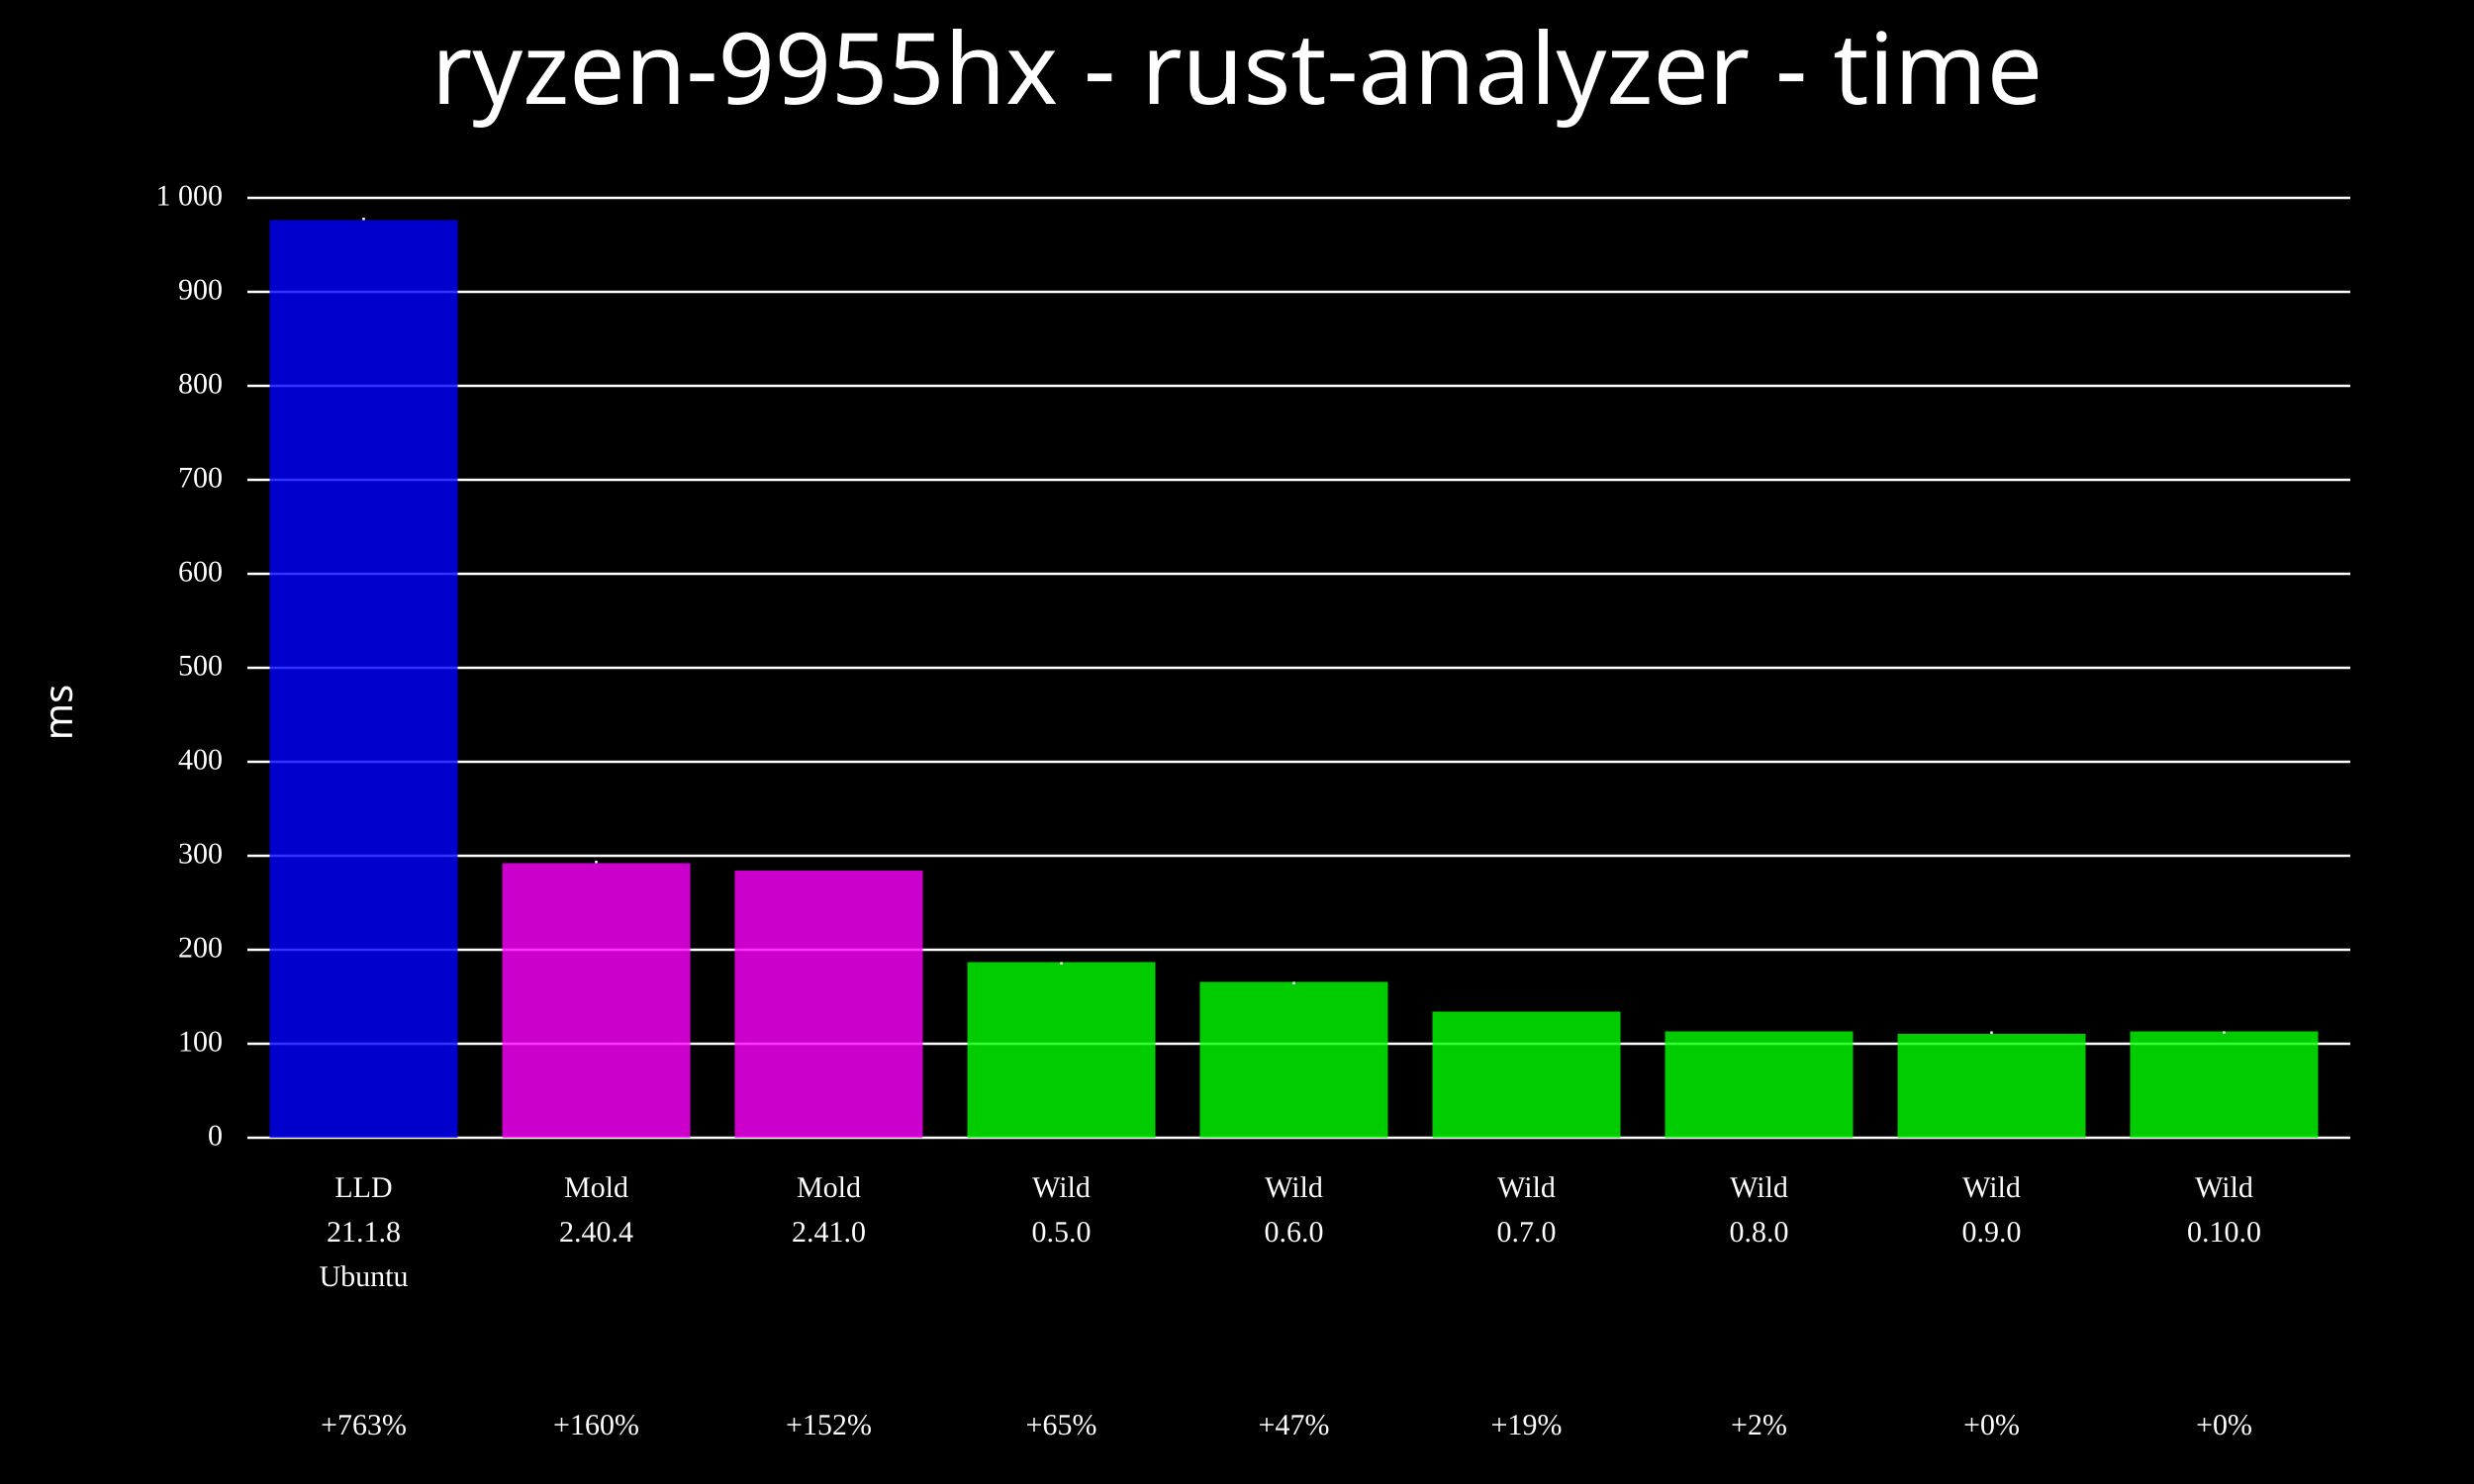
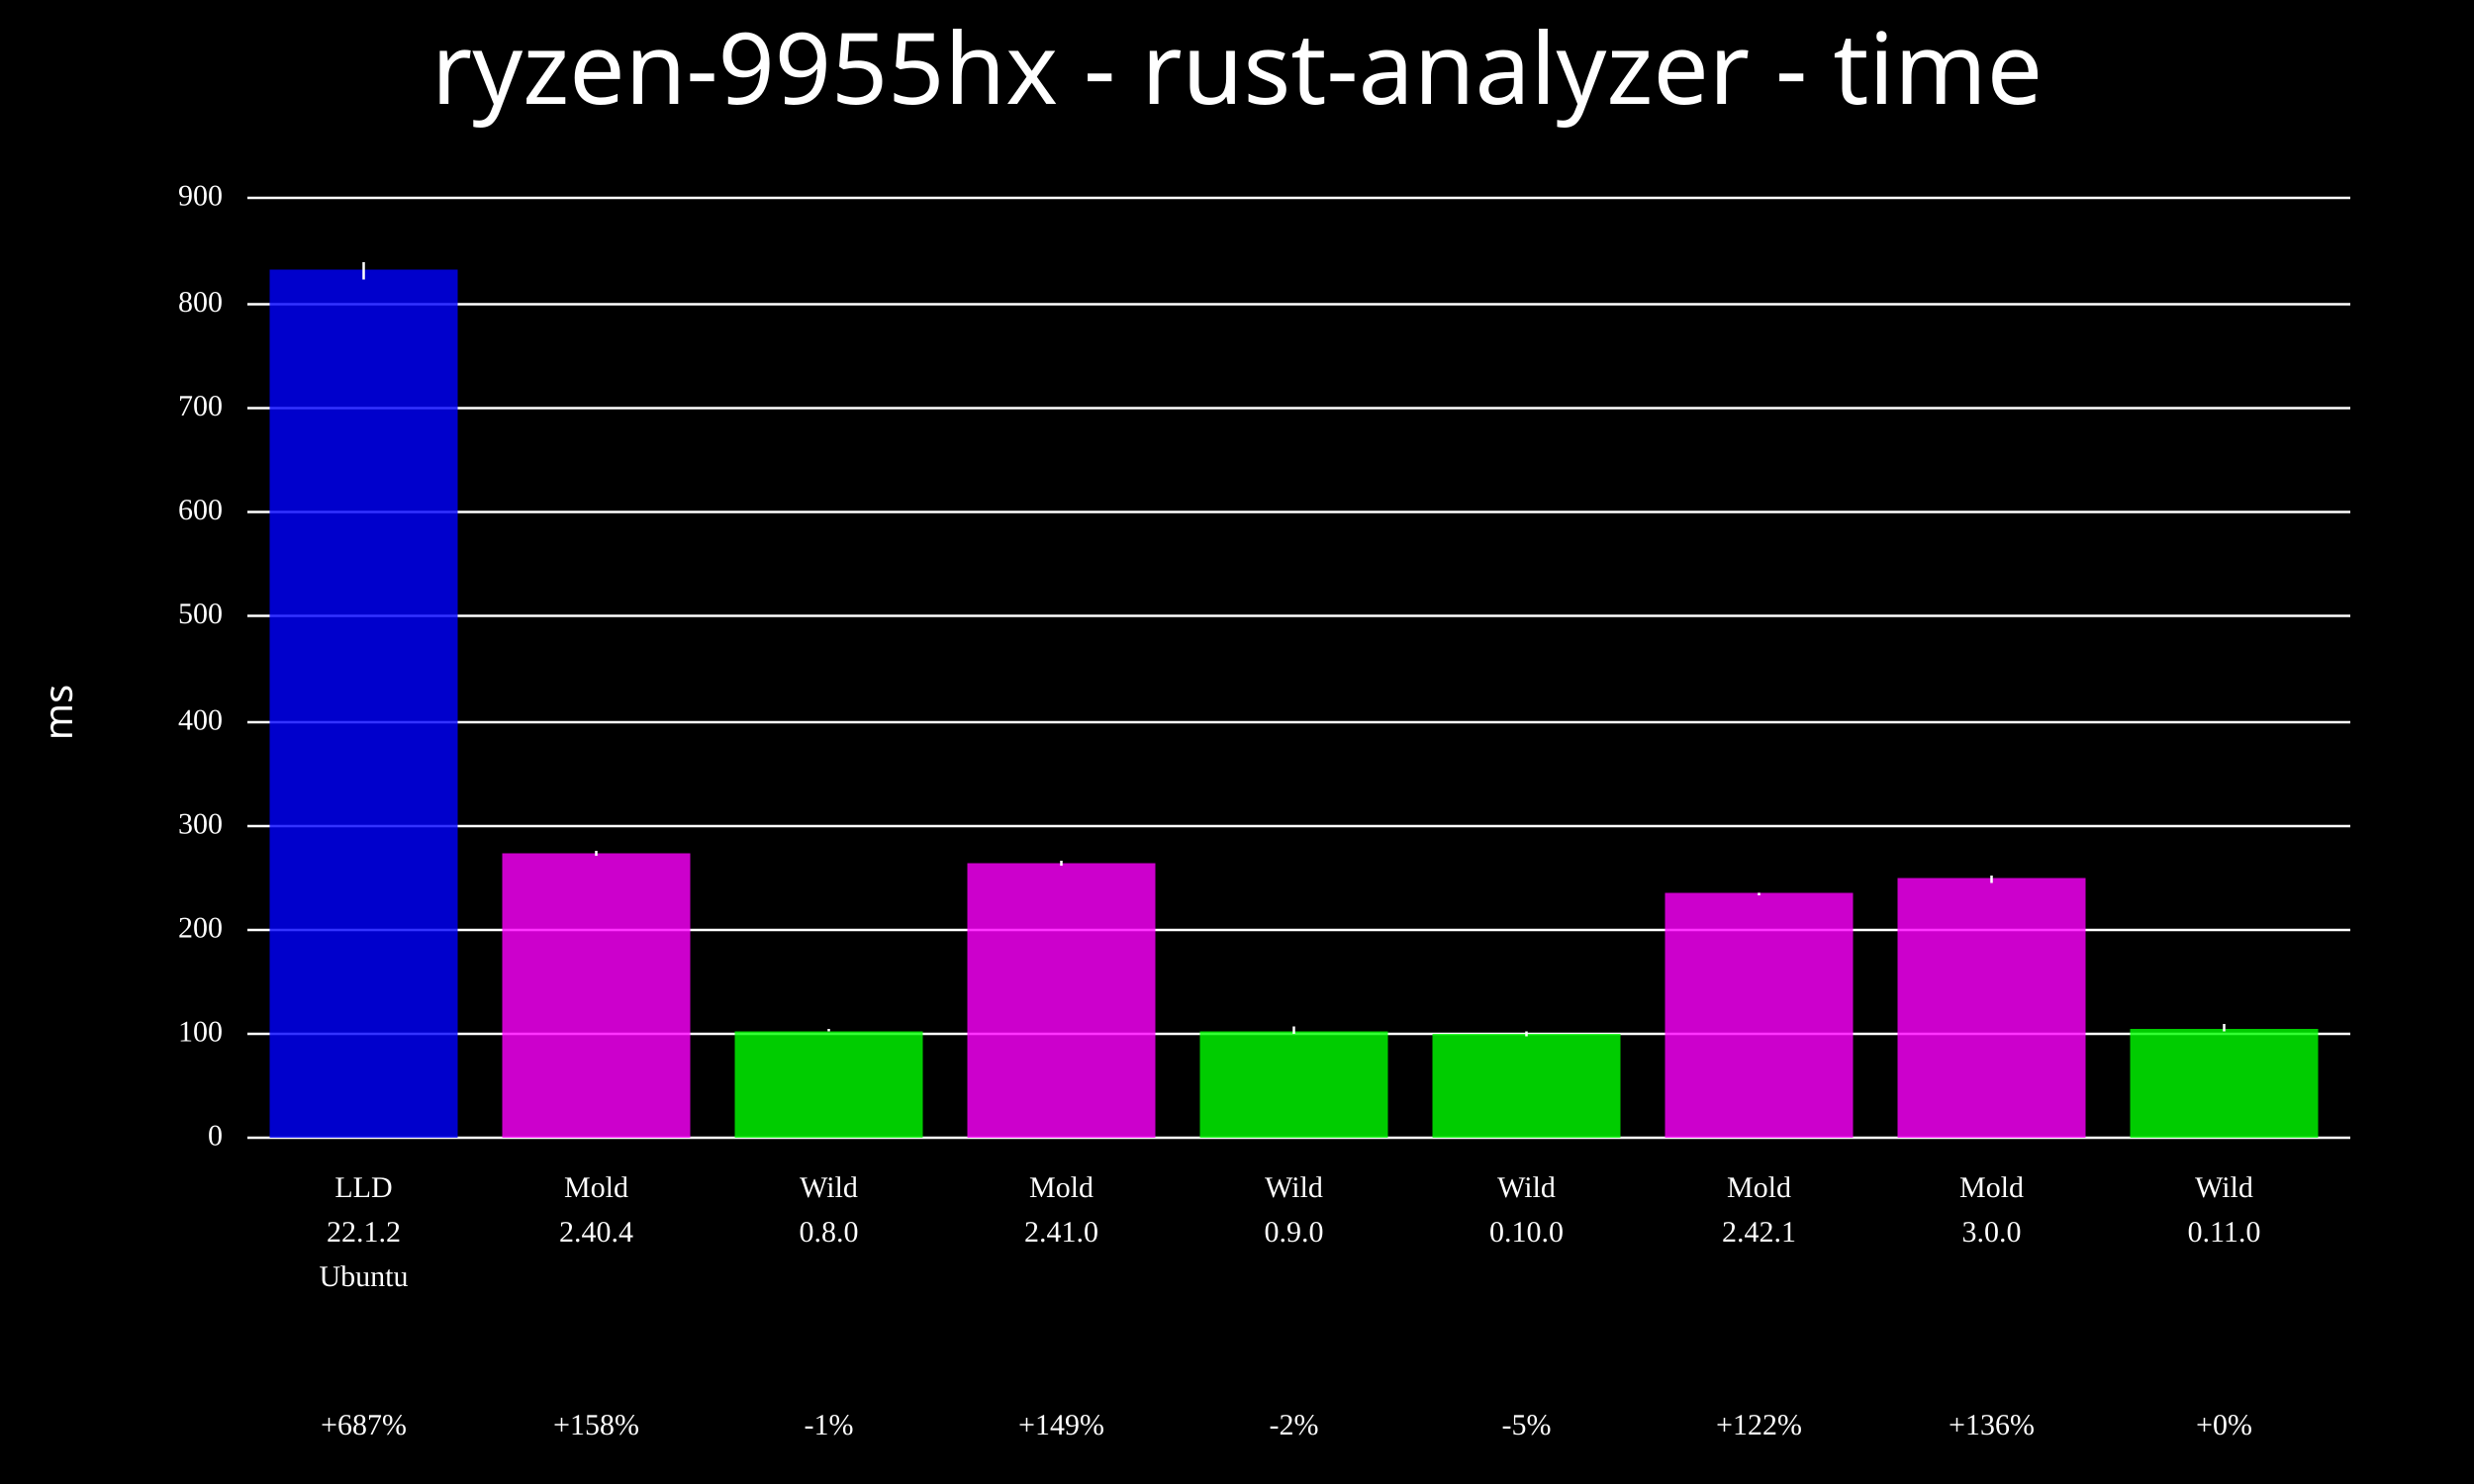
<svg xmlns="http://www.w3.org/2000/svg" width="1000" height="600" viewBox="0 0 1000 600">
  <rect x="0" y="0" width="1000" height="600" fill="#000000" />
  <text x="500" y="10" dy="0.8em" text-anchor="middle" font-family="sans-serif" font-size="40" fill="#FFFFFF">
ryzen-9955hx - rust-analyzer - time</text>
  <text x="5" y="300" dy="0.76em" text-anchor="middle" font-family="sans-serif" font-size="16" fill="#FFFFFF" transform="rotate(270, 5, 288)">ms</text>
  <line x1="100" y1="460" x2="950" y2="460" stroke="#FFFFFF" />
  <text x="90" y="460" dy="0.5ex" text-anchor="end" fill="#FFFFFF">0</text>
-   <line x1="100" y1="422" x2="950" y2="422" stroke="#FFFFFF" />
-   <text x="90" y="422" dy="0.5ex" text-anchor="end" fill="#FFFFFF">100</text>
-   <line x1="100" y1="384" x2="950" y2="384" stroke="#FFFFFF" />
-   <text x="90" y="384" dy="0.5ex" text-anchor="end" fill="#FFFFFF">200</text>
-   <line x1="100" y1="346" x2="950" y2="346" stroke="#FFFFFF" />
-   <text x="90" y="346" dy="0.5ex" text-anchor="end" fill="#FFFFFF">300</text>
-   <line x1="100" y1="308" x2="950" y2="308" stroke="#FFFFFF" />
-   <text x="90" y="308" dy="0.5ex" text-anchor="end" fill="#FFFFFF">400</text>
-   <line x1="100" y1="270" x2="950" y2="270" stroke="#FFFFFF" />
-   <text x="90" y="270" dy="0.5ex" text-anchor="end" fill="#FFFFFF">500</text>
-   <line x1="100" y1="232" x2="950" y2="232" stroke="#FFFFFF" />
-   <text x="90" y="232" dy="0.5ex" text-anchor="end" fill="#FFFFFF">600</text>
-   <line x1="100" y1="194" x2="950" y2="194" stroke="#FFFFFF" />
-   <text x="90" y="194" dy="0.5ex" text-anchor="end" fill="#FFFFFF">700</text>
-   <line x1="100" y1="156" x2="950" y2="156" stroke="#FFFFFF" />
-   <text x="90" y="156" dy="0.5ex" text-anchor="end" fill="#FFFFFF">800</text>
-   <line x1="100" y1="118" x2="950" y2="118" stroke="#FFFFFF" />
-   <text x="90" y="118" dy="0.5ex" text-anchor="end" fill="#FFFFFF">900</text>
+   <line x1="100" y1="418" x2="950" y2="418" stroke="#FFFFFF" />
+   <text x="90" y="418" dy="0.5ex" text-anchor="end" fill="#FFFFFF">100</text>
+   <line x1="100" y1="376" x2="950" y2="376" stroke="#FFFFFF" />
+   <text x="90" y="376" dy="0.5ex" text-anchor="end" fill="#FFFFFF">200</text>
+   <line x1="100" y1="334" x2="950" y2="334" stroke="#FFFFFF" />
+   <text x="90" y="334" dy="0.5ex" text-anchor="end" fill="#FFFFFF">300</text>
+   <line x1="100" y1="292" x2="950" y2="292" stroke="#FFFFFF" />
+   <text x="90" y="292" dy="0.5ex" text-anchor="end" fill="#FFFFFF">400</text>
+   <line x1="100" y1="249" x2="950" y2="249" stroke="#FFFFFF" />
+   <text x="90" y="249" dy="0.5ex" text-anchor="end" fill="#FFFFFF">500</text>
+   <line x1="100" y1="207" x2="950" y2="207" stroke="#FFFFFF" />
+   <text x="90" y="207" dy="0.5ex" text-anchor="end" fill="#FFFFFF">600</text>
+   <line x1="100" y1="165" x2="950" y2="165" stroke="#FFFFFF" />
+   <text x="90" y="165" dy="0.5ex" text-anchor="end" fill="#FFFFFF">700</text>
+   <line x1="100" y1="123" x2="950" y2="123" stroke="#FFFFFF" />
+   <text x="90" y="123" dy="0.5ex" text-anchor="end" fill="#FFFFFF">800</text>
  <line x1="100" y1="80" x2="950" y2="80" stroke="#FFFFFF" />
-   <text x="90" y="80" dy="0.5ex" text-anchor="end" fill="#FFFFFF">1 000</text>
-   <rect fill="#0000FF" opacity="0.8" x="109" y="89" width="76" height="371" />
-   <line stroke="#FFFFFF" x1="147" y1="88" x2="147" y2="89" />
+   <text x="90" y="80" dy="0.5ex" text-anchor="end" fill="#FFFFFF">900</text>
+   <rect fill="#0000FF" opacity="0.8" x="109" y="109" width="76" height="351" />
+   <line stroke="#FFFFFF" x1="147" y1="106" x2="147" y2="113" />
  <text x="147" y="484" fill="#FFFFFF" text-anchor="middle">LLD</text>
-   <text x="147" y="502" fill="#FFFFFF" text-anchor="middle">21.1.8</text>
+   <text x="147" y="502" fill="#FFFFFF" text-anchor="middle">22.1.2</text>
  <text x="147" y="520" fill="#FFFFFF" text-anchor="middle">Ubuntu</text>
-   <text x="147" y="580" fill="#FFFFFF" text-anchor="middle">+763%</text>
-   <rect fill="#FF00FF" opacity="0.8" x="203" y="349" width="76" height="111" />
-   <line stroke="#FFFFFF" x1="241" y1="348" x2="241" y2="349" />
+   <text x="147" y="580" fill="#FFFFFF" text-anchor="middle">+687%</text>
+   <rect fill="#FF00FF" opacity="0.8" x="203" y="345" width="76" height="115" />
+   <line stroke="#FFFFFF" x1="241" y1="344" x2="241" y2="346" />
  <text x="241" y="484" fill="#FFFFFF" text-anchor="middle">Mold</text>
  <text x="241" y="502" fill="#FFFFFF" text-anchor="middle">2.40.4</text>
-   <text x="241" y="580" fill="#FFFFFF" text-anchor="middle">+160%</text>
-   <rect fill="#FF00FF" opacity="0.8" x="297" y="352" width="76" height="108" />
-   <line stroke="#FFFFFF" x1="335" y1="352" x2="335" y2="352" />
-   <text x="335" y="484" fill="#FFFFFF" text-anchor="middle">Mold</text>
-   <text x="335" y="502" fill="#FFFFFF" text-anchor="middle">2.41.0</text>
-   <text x="335" y="580" fill="#FFFFFF" text-anchor="middle">+152%</text>
-   <rect fill="#00FF00" opacity="0.8" x="391" y="389" width="76" height="71" />
-   <line stroke="#FFFFFF" x1="429" y1="389" x2="429" y2="390" />
-   <text x="429" y="484" fill="#FFFFFF" text-anchor="middle">Wild</text>
-   <text x="429" y="502" fill="#FFFFFF" text-anchor="middle">0.5.0</text>
-   <text x="429" y="580" fill="#FFFFFF" text-anchor="middle">+65%</text>
-   <rect fill="#00FF00" opacity="0.8" x="485" y="397" width="76" height="63" />
-   <line stroke="#FFFFFF" x1="523" y1="397" x2="523" y2="398" />
+   <text x="241" y="580" fill="#FFFFFF" text-anchor="middle">+158%</text>
+   <rect fill="#00FF00" opacity="0.8" x="297" y="417" width="76" height="43" />
+   <line stroke="#FFFFFF" x1="335" y1="416" x2="335" y2="417" />
+   <text x="335" y="484" fill="#FFFFFF" text-anchor="middle">Wild</text>
+   <text x="335" y="502" fill="#FFFFFF" text-anchor="middle">0.8.0</text>
+   <text x="335" y="580" fill="#FFFFFF" text-anchor="middle">-1%</text>
+   <rect fill="#FF00FF" opacity="0.8" x="391" y="349" width="76" height="111" />
+   <line stroke="#FFFFFF" x1="429" y1="348" x2="429" y2="350" />
+   <text x="429" y="484" fill="#FFFFFF" text-anchor="middle">Mold</text>
+   <text x="429" y="502" fill="#FFFFFF" text-anchor="middle">2.41.0</text>
+   <text x="429" y="580" fill="#FFFFFF" text-anchor="middle">+149%</text>
+   <rect fill="#00FF00" opacity="0.8" x="485" y="417" width="76" height="43" />
+   <line stroke="#FFFFFF" x1="523" y1="415" x2="523" y2="418" />
  <text x="523" y="484" fill="#FFFFFF" text-anchor="middle">Wild</text>
-   <text x="523" y="502" fill="#FFFFFF" text-anchor="middle">0.6.0</text>
-   <text x="523" y="580" fill="#FFFFFF" text-anchor="middle">+47%</text>
-   <rect fill="#00FF00" opacity="0.8" x="579" y="409" width="76" height="51" />
-   <line stroke="#FFFFFF" x1="617" y1="409" x2="617" y2="409" />
+   <text x="523" y="502" fill="#FFFFFF" text-anchor="middle">0.9.0</text>
+   <text x="523" y="580" fill="#FFFFFF" text-anchor="middle">-2%</text>
+   <rect fill="#00FF00" opacity="0.8" x="579" y="418" width="76" height="42" />
+   <line stroke="#FFFFFF" x1="617" y1="417" x2="617" y2="419" />
  <text x="617" y="484" fill="#FFFFFF" text-anchor="middle">Wild</text>
-   <text x="617" y="502" fill="#FFFFFF" text-anchor="middle">0.7.0</text>
-   <text x="617" y="580" fill="#FFFFFF" text-anchor="middle">+19%</text>
-   <rect fill="#00FF00" opacity="0.8" x="673" y="417" width="76" height="43" />
-   <line stroke="#FFFFFF" x1="711" y1="417" x2="711" y2="417" />
-   <text x="711" y="484" fill="#FFFFFF" text-anchor="middle">Wild</text>
-   <text x="711" y="502" fill="#FFFFFF" text-anchor="middle">0.8.0</text>
-   <text x="711" y="580" fill="#FFFFFF" text-anchor="middle">+2%</text>
-   <rect fill="#00FF00" opacity="0.8" x="767" y="418" width="76" height="42" />
-   <line stroke="#FFFFFF" x1="805" y1="417" x2="805" y2="418" />
-   <text x="805" y="484" fill="#FFFFFF" text-anchor="middle">Wild</text>
-   <text x="805" y="502" fill="#FFFFFF" text-anchor="middle">0.9.0</text>
-   <text x="805" y="580" fill="#FFFFFF" text-anchor="middle">+0%</text>
-   <rect fill="#00FF00" opacity="0.8" x="861" y="417" width="76" height="43" />
-   <line stroke="#FFFFFF" x1="899" y1="417" x2="899" y2="418" />
+   <text x="617" y="502" fill="#FFFFFF" text-anchor="middle">0.10.0</text>
+   <text x="617" y="580" fill="#FFFFFF" text-anchor="middle">-5%</text>
+   <rect fill="#FF00FF" opacity="0.8" x="673" y="361" width="76" height="99" />
+   <line stroke="#FFFFFF" x1="711" y1="361" x2="711" y2="362" />
+   <text x="711" y="484" fill="#FFFFFF" text-anchor="middle">Mold</text>
+   <text x="711" y="502" fill="#FFFFFF" text-anchor="middle">2.42.1</text>
+   <text x="711" y="580" fill="#FFFFFF" text-anchor="middle">+122%</text>
+   <rect fill="#FF00FF" opacity="0.8" x="767" y="355" width="76" height="105" />
+   <line stroke="#FFFFFF" x1="805" y1="354" x2="805" y2="357" />
+   <text x="805" y="484" fill="#FFFFFF" text-anchor="middle">Mold</text>
+   <text x="805" y="502" fill="#FFFFFF" text-anchor="middle">3.0.0</text>
+   <text x="805" y="580" fill="#FFFFFF" text-anchor="middle">+136%</text>
+   <rect fill="#00FF00" opacity="0.8" x="861" y="416" width="76" height="44" />
+   <line stroke="#FFFFFF" x1="899" y1="414" x2="899" y2="417" />
  <text x="899" y="484" fill="#FFFFFF" text-anchor="middle">Wild</text>
-   <text x="899" y="502" fill="#FFFFFF" text-anchor="middle">0.10.0</text>
+   <text x="899" y="502" fill="#FFFFFF" text-anchor="middle">0.11.0</text>
  <text x="899" y="580" fill="#FFFFFF" text-anchor="middle">+0%</text>
</svg>
